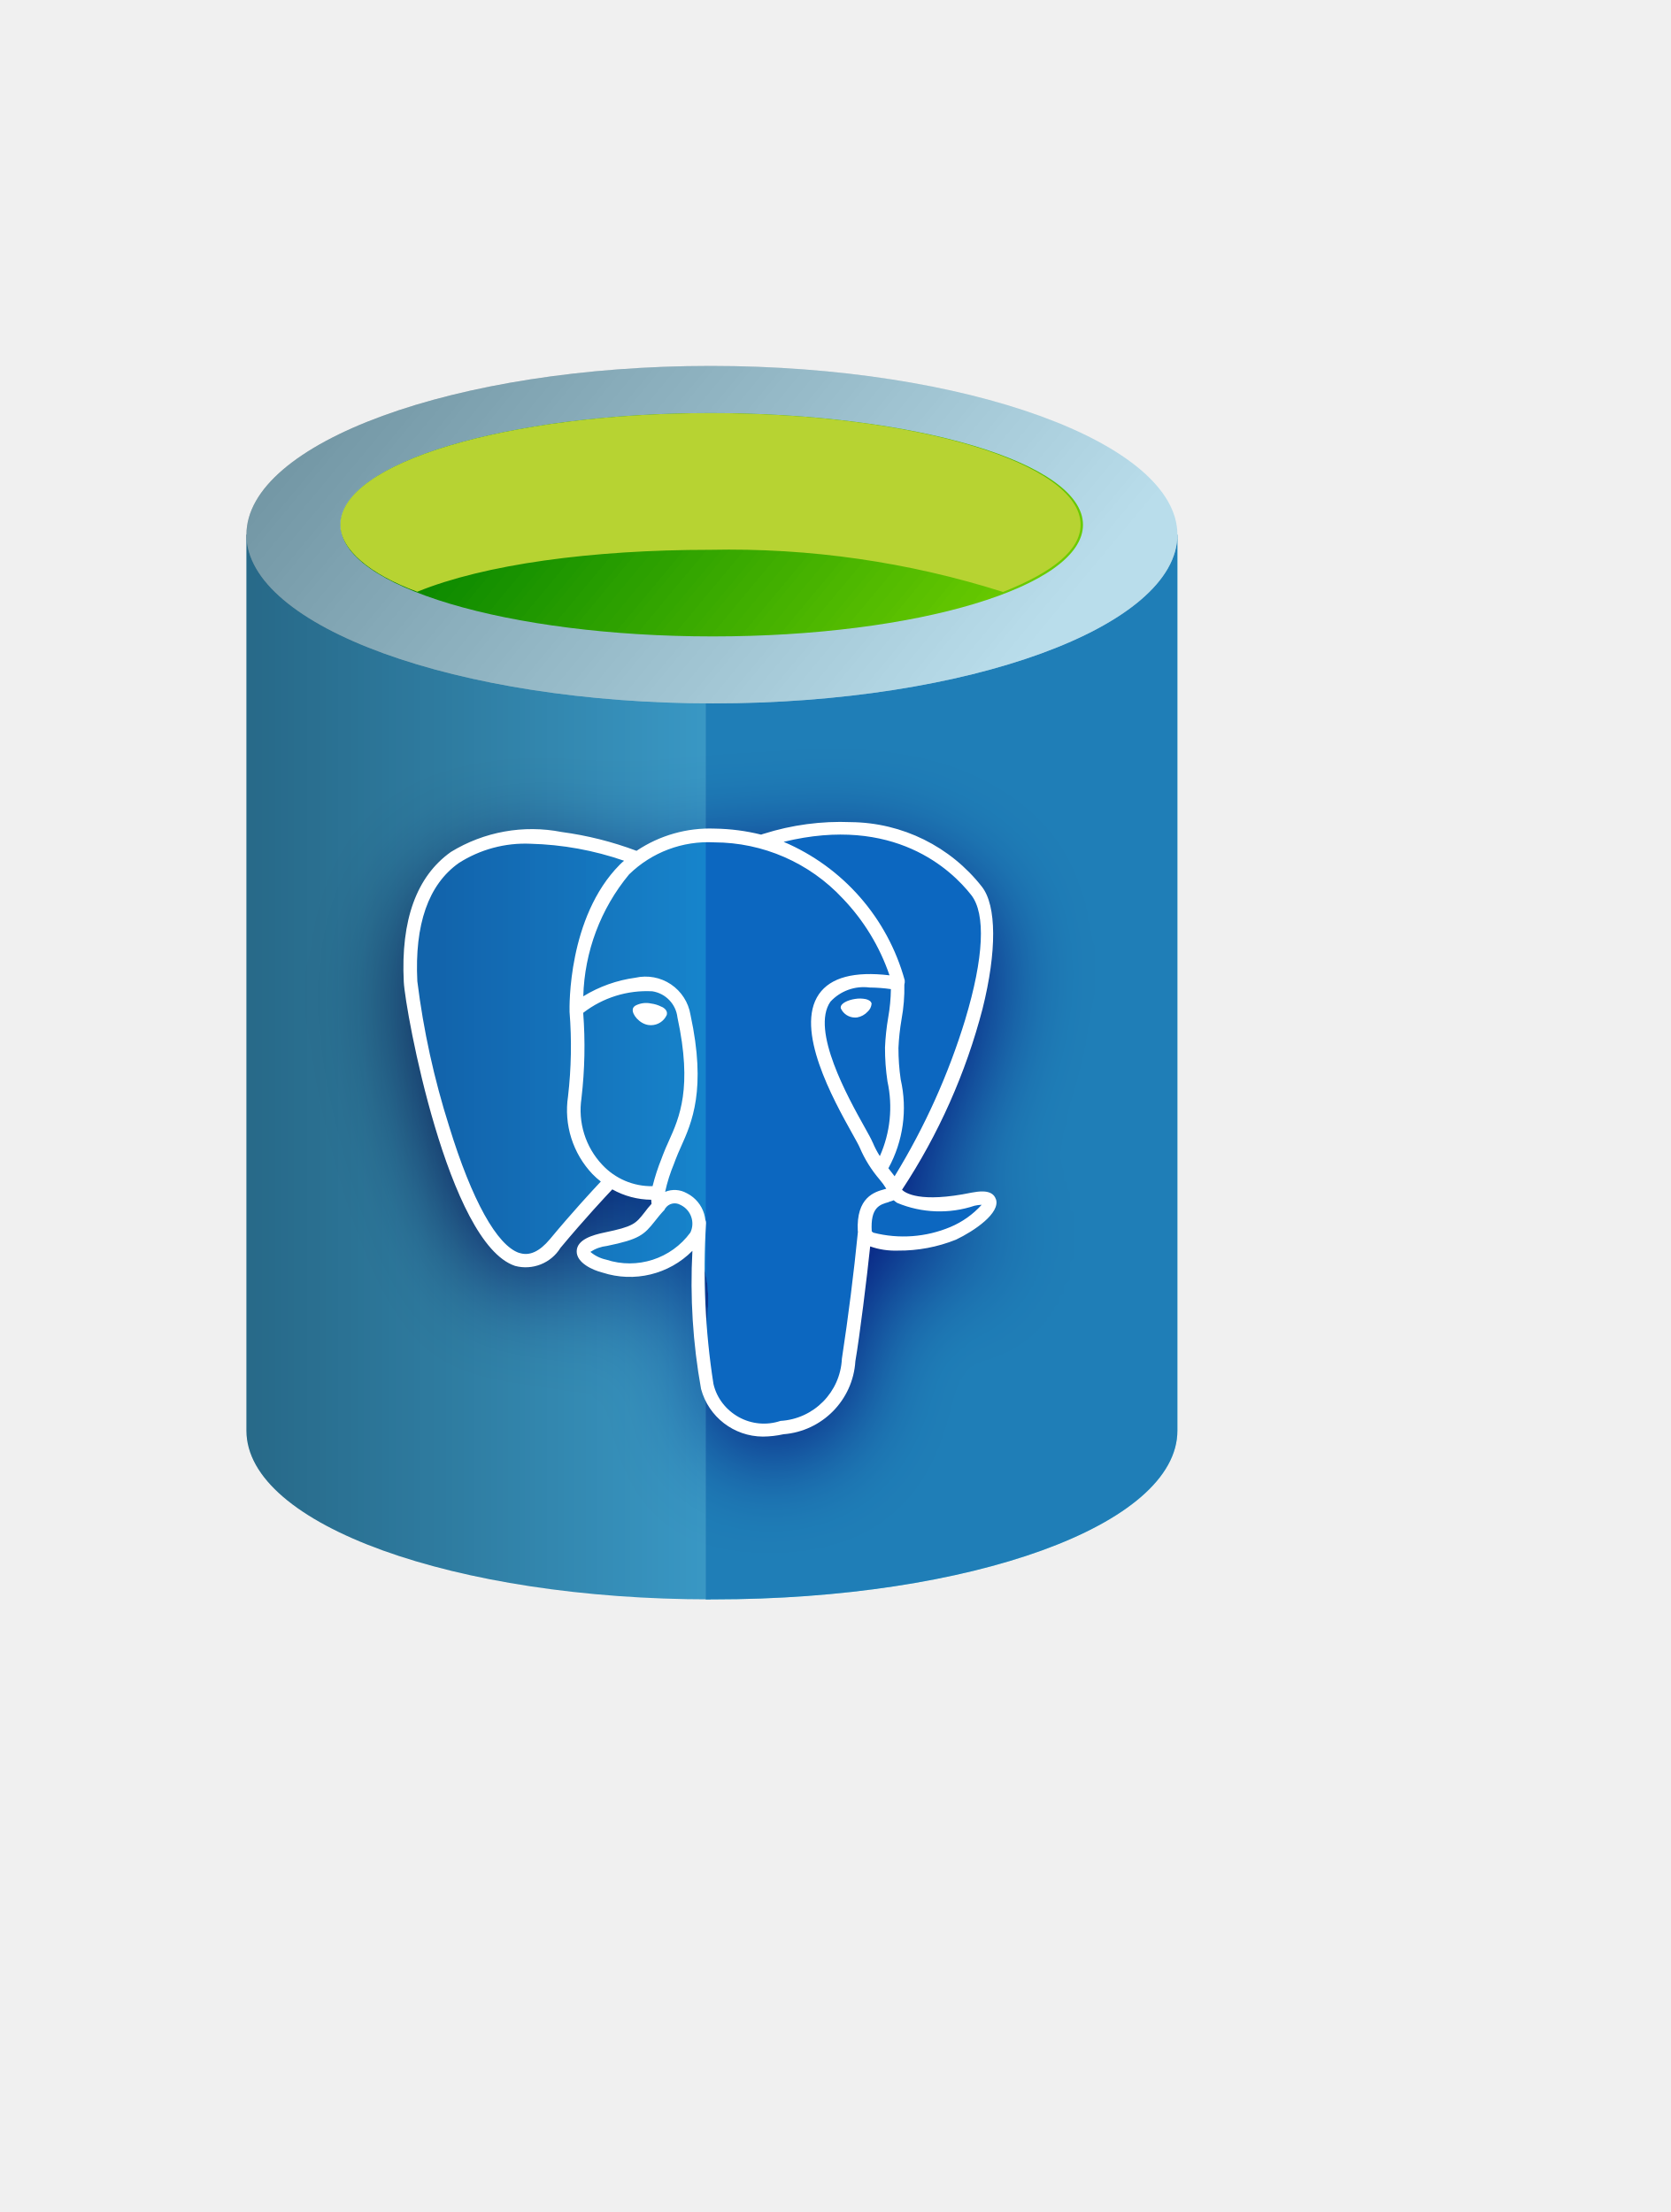
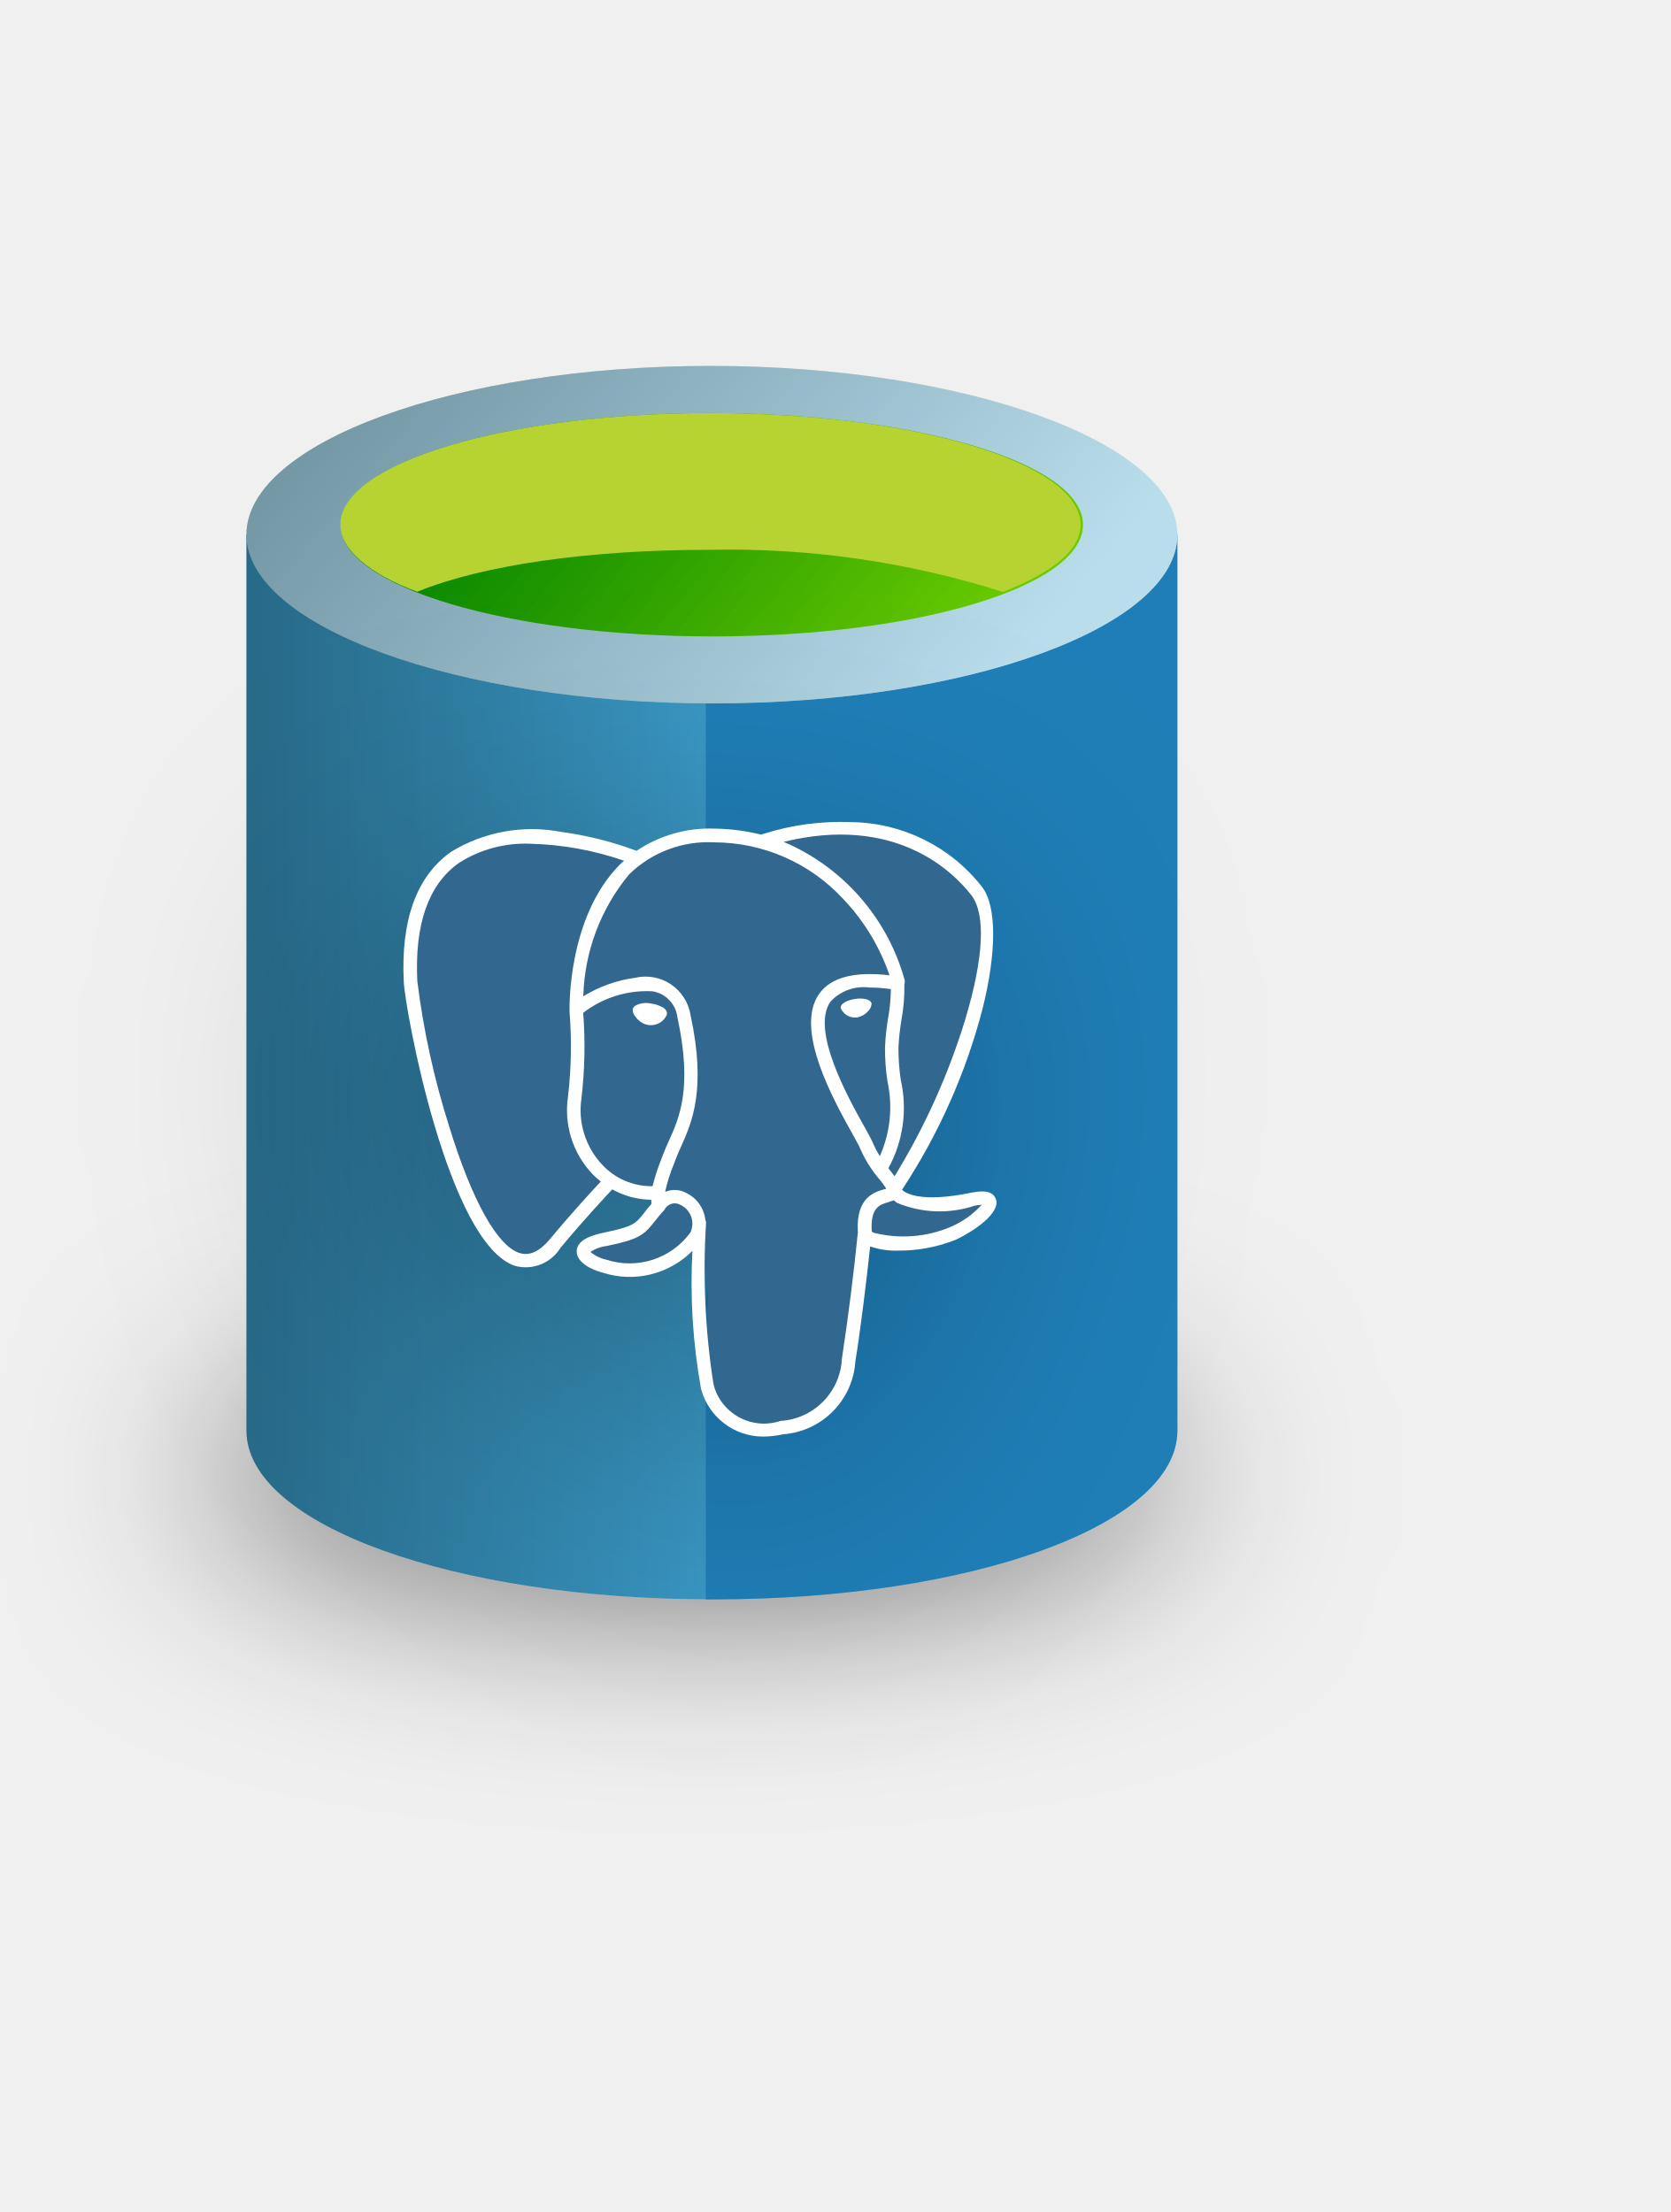
<svg xmlns="http://www.w3.org/2000/svg" width="50.304" height="66.624" viewBox="-10 0 67.702 60">
  <defs>
    <linearGradient spreadMethod="pad" id="gradient-left" x1="0%" y1="0%" x2="100%" y2="0%">
      <stop offset="0%" style="stop-color:rgb(176, 176, 176);stop-opacity:1;" />
      <stop offset="45%" style="stop-color:rgb(209, 209, 209);stop-opacity:1;" />
      <stop offset="100%" style="stop-color:rgb(255, 255, 255);stop-opacity:1;" />
    </linearGradient>
    <linearGradient spreadMethod="pad" id="gradient-right" x1="0%" y1="0%" x2="100%" y2="0%">
      <stop offset="0%" style="stop-color:rgb(255, 255, 255);stop-opacity:1;" />
      <stop offset="45%" style="stop-color:rgb(209, 209, 209);stop-opacity:1;" />
      <stop offset="100%" style="stop-color:rgb(176, 176, 176);stop-opacity:1;" />
    </linearGradient>
    <linearGradient spreadMethod="pad" id="gradient" x1="0%" y1="0%" x2="100%" y2="0%">
      <stop offset="0%" style="stop-color:rgb(209, 209, 209);stop-opacity:1;" />
      <stop offset="25%" style="stop-color:rgb(176, 176, 176);stop-opacity:1;" />
      <stop offset="50%" style="stop-color:rgb(255, 255, 255);stop-opacity:1;" />
      <stop offset="75%" style="stop-color:rgb(209, 209, 209);stop-opacity:1;" />
      <stop offset="100%" style="stop-color:rgb(176, 176, 176);stop-opacity:1;" />
    </linearGradient>
    <linearGradient id="lgrad" x1="0%" y1="0%" x2="100%" y2="30%">
      <stop offset="0%" style="stop-color:rgb(120,120,120);stop-opacity:1.00" />
      <stop offset="100%" style="stop-color:rgb(255,255,255);stop-opacity:1.00" />
    </linearGradient>
  </defs>
+   <ellipse cx="18" cy="45" rx="20" ry="5" fill="black" opacity="0.5" filter="url(#blur)" style="filter:blur(4px)" />
+   <defs>
+     <filter id="blur">
+       <feGaussianBlur in="SourceGraphic" stdDeviation="1" />
+     </filter>
+   </defs>
  <path d="M-.013 6.84V43.16c0 3.823 8.45 6.84 18.813 6.84V6.84z" fill="#3998c5" style="fill: url(#gradient-left);" />
  <path d="M-.013 6.84V43.16c0 3.823 8.45 6.84 18.813 6.84V6.84z" fill="#3998c5" style="mix-blend-mode: multiply;" />
  <path d="M18.6 50h.3c10.463 0 18.813-3.018 18.813-6.84V6.84H18.6z" fill="#59b3d8" style="ill: url(#gradient-right);" />
  <path d="M18.6 50h.3c10.463 0 18.813-3.018 18.813-6.84V6.84H18.6z" fill="#59b3d8" style="mix-blend-mode: multiply;" />
  <path d="M37.714 6.84c0 3.724-8.45 6.84-18.813 6.84S-.013 10.563-.013 6.84 8.438 0 18.8 0s18.914 3.12 18.914 6.84" fill="#eee" style="fill: url(#lgrad);" />
  <path d="M37.714 6.84c0 3.724-8.45 6.84-18.813 6.84S-.013 10.563-.013 6.84 8.438 0 18.8 0s18.914 3.12 18.914 6.84" fill="#eee" style="/* mix-blend-mode: plus-lighter; */ fill: #55accf69;" />
  <path d="M33.887 6.438c0 2.515-6.74 4.527-15 4.527S3.8 8.954 3.8 6.438s6.74-4.527 15-4.527 15.087 2.012 15.087 4.527" fill="#7fb900" style="fill: rgb(127 185 0); mix-blend-mode: color-burn;" />
  <path d="M30.67 9.154c2.012-.8 3.12-1.7 3.12-2.716 0-2.515-6.74-4.527-15-4.527s-15 2.012-15 4.527c0 1.006 1.207 2.012 3.12 2.716 2.716-1.107 7.042-1.7 11.87-1.7a36.67 36.67 0 0 1 11.871 1.71" fill="#b7d332" style="mix-blend-mode: lighten;" />
-   <path d="M29.452 33.817c-2.994.617-3.2-.4-3.2-.4 3.16-4.69 4.483-10.645 3.342-12.1-3.11-3.975-8.5-2.095-8.586-2.046l-.03.005a10.68 10.68 0 0 0-2-.208c-1.13-.057-2.248.277-3.162.946 0 0-9.608-3.958-9.16 4.976.1 1.9 2.725 14.384 5.86 10.613 1.146-1.38 2.254-2.544 2.254-2.544a2.91 2.91 0 0 0 1.9.485l.054-.045c-.016.18-.008.36.022.538-.808.9-.57 1.06-2.186 1.394-1.634.337-.673.936-.048 1.093a3.32 3.32 0 0 0 3.706-1.2l-.048.2a5.4 5.4 0 0 1 .5 2.917c-.104.94-.04 1.893.187 2.812.25.678.5 2.205 2.62 1.75a3.13 3.13 0 0 0 2.821-3.009c.1-1.167.3-1 .31-2.04l.165-.494c.2-1.584.03-2.095 1.122-1.857l.266.023c.845.036 1.69-.106 2.476-.417 1.33-.617 2.12-1.65.808-1.378z" fill="#336790" style="mix-blend-mode: overlay;filter: drop-shadow(0.1px 1px 2px rgba(0,0,0,.9));" />
+   <path d="M29.452 33.817c-2.994.617-3.2-.4-3.2-.4 3.16-4.69 4.483-10.645 3.342-12.1-3.11-3.975-8.5-2.095-8.586-2.046l-.03.005a10.68 10.68 0 0 0-2-.208c-1.13-.057-2.248.277-3.162.946 0 0-9.608-3.958-9.16 4.976.1 1.9 2.725 14.384 5.86 10.613 1.146-1.38 2.254-2.544 2.254-2.544a2.91 2.91 0 0 0 1.9.485l.054-.045c-.016.18-.008.36.022.538-.808.9-.57 1.06-2.186 1.394-1.634.337-.673.936-.048 1.093a3.32 3.32 0 0 0 3.706-1.2l-.048.2a5.4 5.4 0 0 1 .5 2.917c-.104.94-.04 1.893.187 2.812.25.678.5 2.205 2.62 1.75a3.13 3.13 0 0 0 2.821-3.009c.1-1.167.3-1 .31-2.04l.165-.494c.2-1.584.03-2.095 1.122-1.857l.266.023c.845.036 1.69-.106 2.476-.417 1.33-.617 2.12-1.65.808-1.378z" fill="#336790" style="filter: drop-shadow(-1px 3px 6px rgba(0,0,0,.3));" />
  <g fill="#fff">
    <path d="M16.813 25.98c-.135-.07-.282-.116-.433-.135a.93.93 0 0 0-.638.09c-.053.036-.1.092-.1.155-.028.2.27.576.64.628.03.004.06.006.1.006a.7.7 0 0 0 .634-.407l.01-.035c.013-.064-.001-.2-.204-.302zm8.274-.312a1.19 1.19 0 0 0-.43-.009c-.3.045-.612.184-.587.368l.005.018c.103.226.33.37.578.37a.65.65 0 0 0 .082-.005.76.76 0 0 0 .426-.234c.094-.084.15-.2.16-.325-.015-.086-.1-.152-.235-.184z" />
    <path d="M30.357 33.778c-.144-.442-.774-.3-.98-.267-2.11.435-2.7.006-2.823-.115a24.59 24.59 0 0 0 3.263-7.336c.583-2.333.572-4.184-.025-4.947a6.82 6.82 0 0 0-5.3-2.62c-1.2-.05-2.4.11-3.545.473l-.025.006-.04.014-.036.014c-.614-.153-1.244-.235-1.877-.244-1.127-.044-2.238.272-3.174.9-.98-.368-1.998-.624-3.035-.763-1.544-.303-3.145-.014-4.487.808-1.39.987-2.036 2.76-1.91 5.268.06 1.183 1.792 10.606 4.51 11.513a1.66 1.66 0 0 0 1.84-.732c.968-1.164 1.872-2.13 2.1-2.37.482.27 1.025.414 1.577.42a1.42 1.42 0 0 0 .013.167c-.1.113-.2.227-.285.348-.363.462-.45.57-1.626.814-.477.1-1.112.284-1.122.757s.654.77 1.046.867c1.283.417 2.693.076 3.643-.882a24.27 24.27 0 0 0 .351 5.6c.305 1.133 1.33 1.923 2.504 1.93a4.02 4.02 0 0 0 .836-.095c1.573-.124 2.815-1.386 2.913-2.96.173-1 .473-3.43.6-4.654.36.126.74.183 1.122.17.807.007 1.607-.144 2.356-.444.75-.358 1.803-1.08 1.62-1.638zm-5.588 1.3a101.09 101.09 0 0 1-.652 5.167c-.063 1.352-1.136 2.44-2.487 2.52-.56.188-1.172.133-1.688-.152s-.9-.774-1.03-1.348c-.338-2.158-.435-4.347-.3-6.526a.26.26 0 0 0-.028-.122 1.41 1.41 0 0 0-.051-.25c-.107-.352-.35-.647-.675-.818l-.033-.017a1 1 0 0 0-.871-.052c.087-.4.207-.772.36-1.142l.056-.15c.064-.172.14-.343.224-.532.44-.98 1.044-2.32.387-5.356-.083-.502-.37-.948-.792-1.232s-.944-.38-1.44-.268c-.75.102-1.468.358-2.112.753.05-1.808.702-3.547 1.855-4.94a4.58 4.58 0 0 1 3.455-1.3c1.973.004 3.856.827 5.2 2.27a8.43 8.43 0 0 1 1.9 3.12c-1.427-.17-2.386.085-2.858.76-1 1.436.583 4.28 1.346 5.65.13.233.265.474.307.576.2.47.473.905.805 1.293a2.73 2.73 0 0 1 .269.372l-.065.018c-.404.11-1.16.32-1.09 1.706zm-13.725.88c-.9-.3-1.92-2.128-2.844-5.137-.608-1.916-1.04-3.883-1.288-5.878-.115-2.31.45-3.92 1.68-4.792a4.99 4.99 0 0 1 2.906-.782 12.57 12.57 0 0 1 3.792.689c-.058.05-.118.1-.175.16-2.113 2.132-2.038 5.794-2.034 5.948v.018a17.6 17.6 0 0 1-.062 3.425c-.173 1.148.193 2.31.992 3.153.105.108.218.208.337.3-.346.368-1.17 1.26-2.06 2.333-.428.512-.836.695-1.243.56zm2.52-6.28a18 18 0 0 0 .07-3.455 4.21 4.21 0 0 1 2.8-.873 1.21 1.21 0 0 1 1.019 1.06c.618 2.86.08 4.054-.352 5.015-.083.185-.17.376-.24.565l-.056.15c-.145.36-.265.732-.36 1.11-.773.014-1.515-.302-2.04-.868-.682-.724-.99-1.722-.84-2.705zm3.368 4.508a.27.27 0 0 0 .026-.033.46.46 0 0 1 .61-.148l.045.023a.84.84 0 0 1 .365 1.1 3.05 3.05 0 0 1-3.414 1.1 1.47 1.47 0 0 1-.639-.314 1.53 1.53 0 0 1 .673-.242c1.314-.27 1.5-.446 1.947-1.012.1-.128.224-.285.4-.47zm8.43-2.713c-.052-.127-.168-.334-.328-.622l-.007-.012c-.653-1.17-2.182-3.913-1.375-5.067a1.83 1.83 0 0 1 1.585-.575c.3.003.58.024.866.065a7.15 7.15 0 0 1-.109 1.149 9.55 9.55 0 0 0-.13 1.216c-.002.46.032.922.1 1.378a4.87 4.87 0 0 1-.309 3.027 3.67 3.67 0 0 1-.292-.561zm3.756-4.986a27.62 27.62 0 0 1-2.865 6.361c-.045-.064-.1-.135-.17-.22l-.064-.082-.018-.022a5.11 5.11 0 0 0 .5-3.595c-.063-.426-.093-.856-.092-1.287.017-.387.06-.772.125-1.154.085-.464.124-.935.114-1.407a.46.46 0 0 0 .015-.179c-.694-2.52-2.5-4.586-4.906-5.61 4.478-1.094 6.8 1.136 7.6 2.154.6.763.51 2.553-.24 5.04zm-3.1 7.4a1.61 1.61 0 0 0 .2-.066c.044.04.09.074.14.107a4.47 4.47 0 0 0 3.136.114 1.71 1.71 0 0 1 .288-.038 3.57 3.57 0 0 1-1.266.9 4.91 4.91 0 0 1-3.123.231c-.054-.032-.066-.055-.067-.06-.056-.972.325-1.08.7-1.183z" />
  </g>
</svg>
